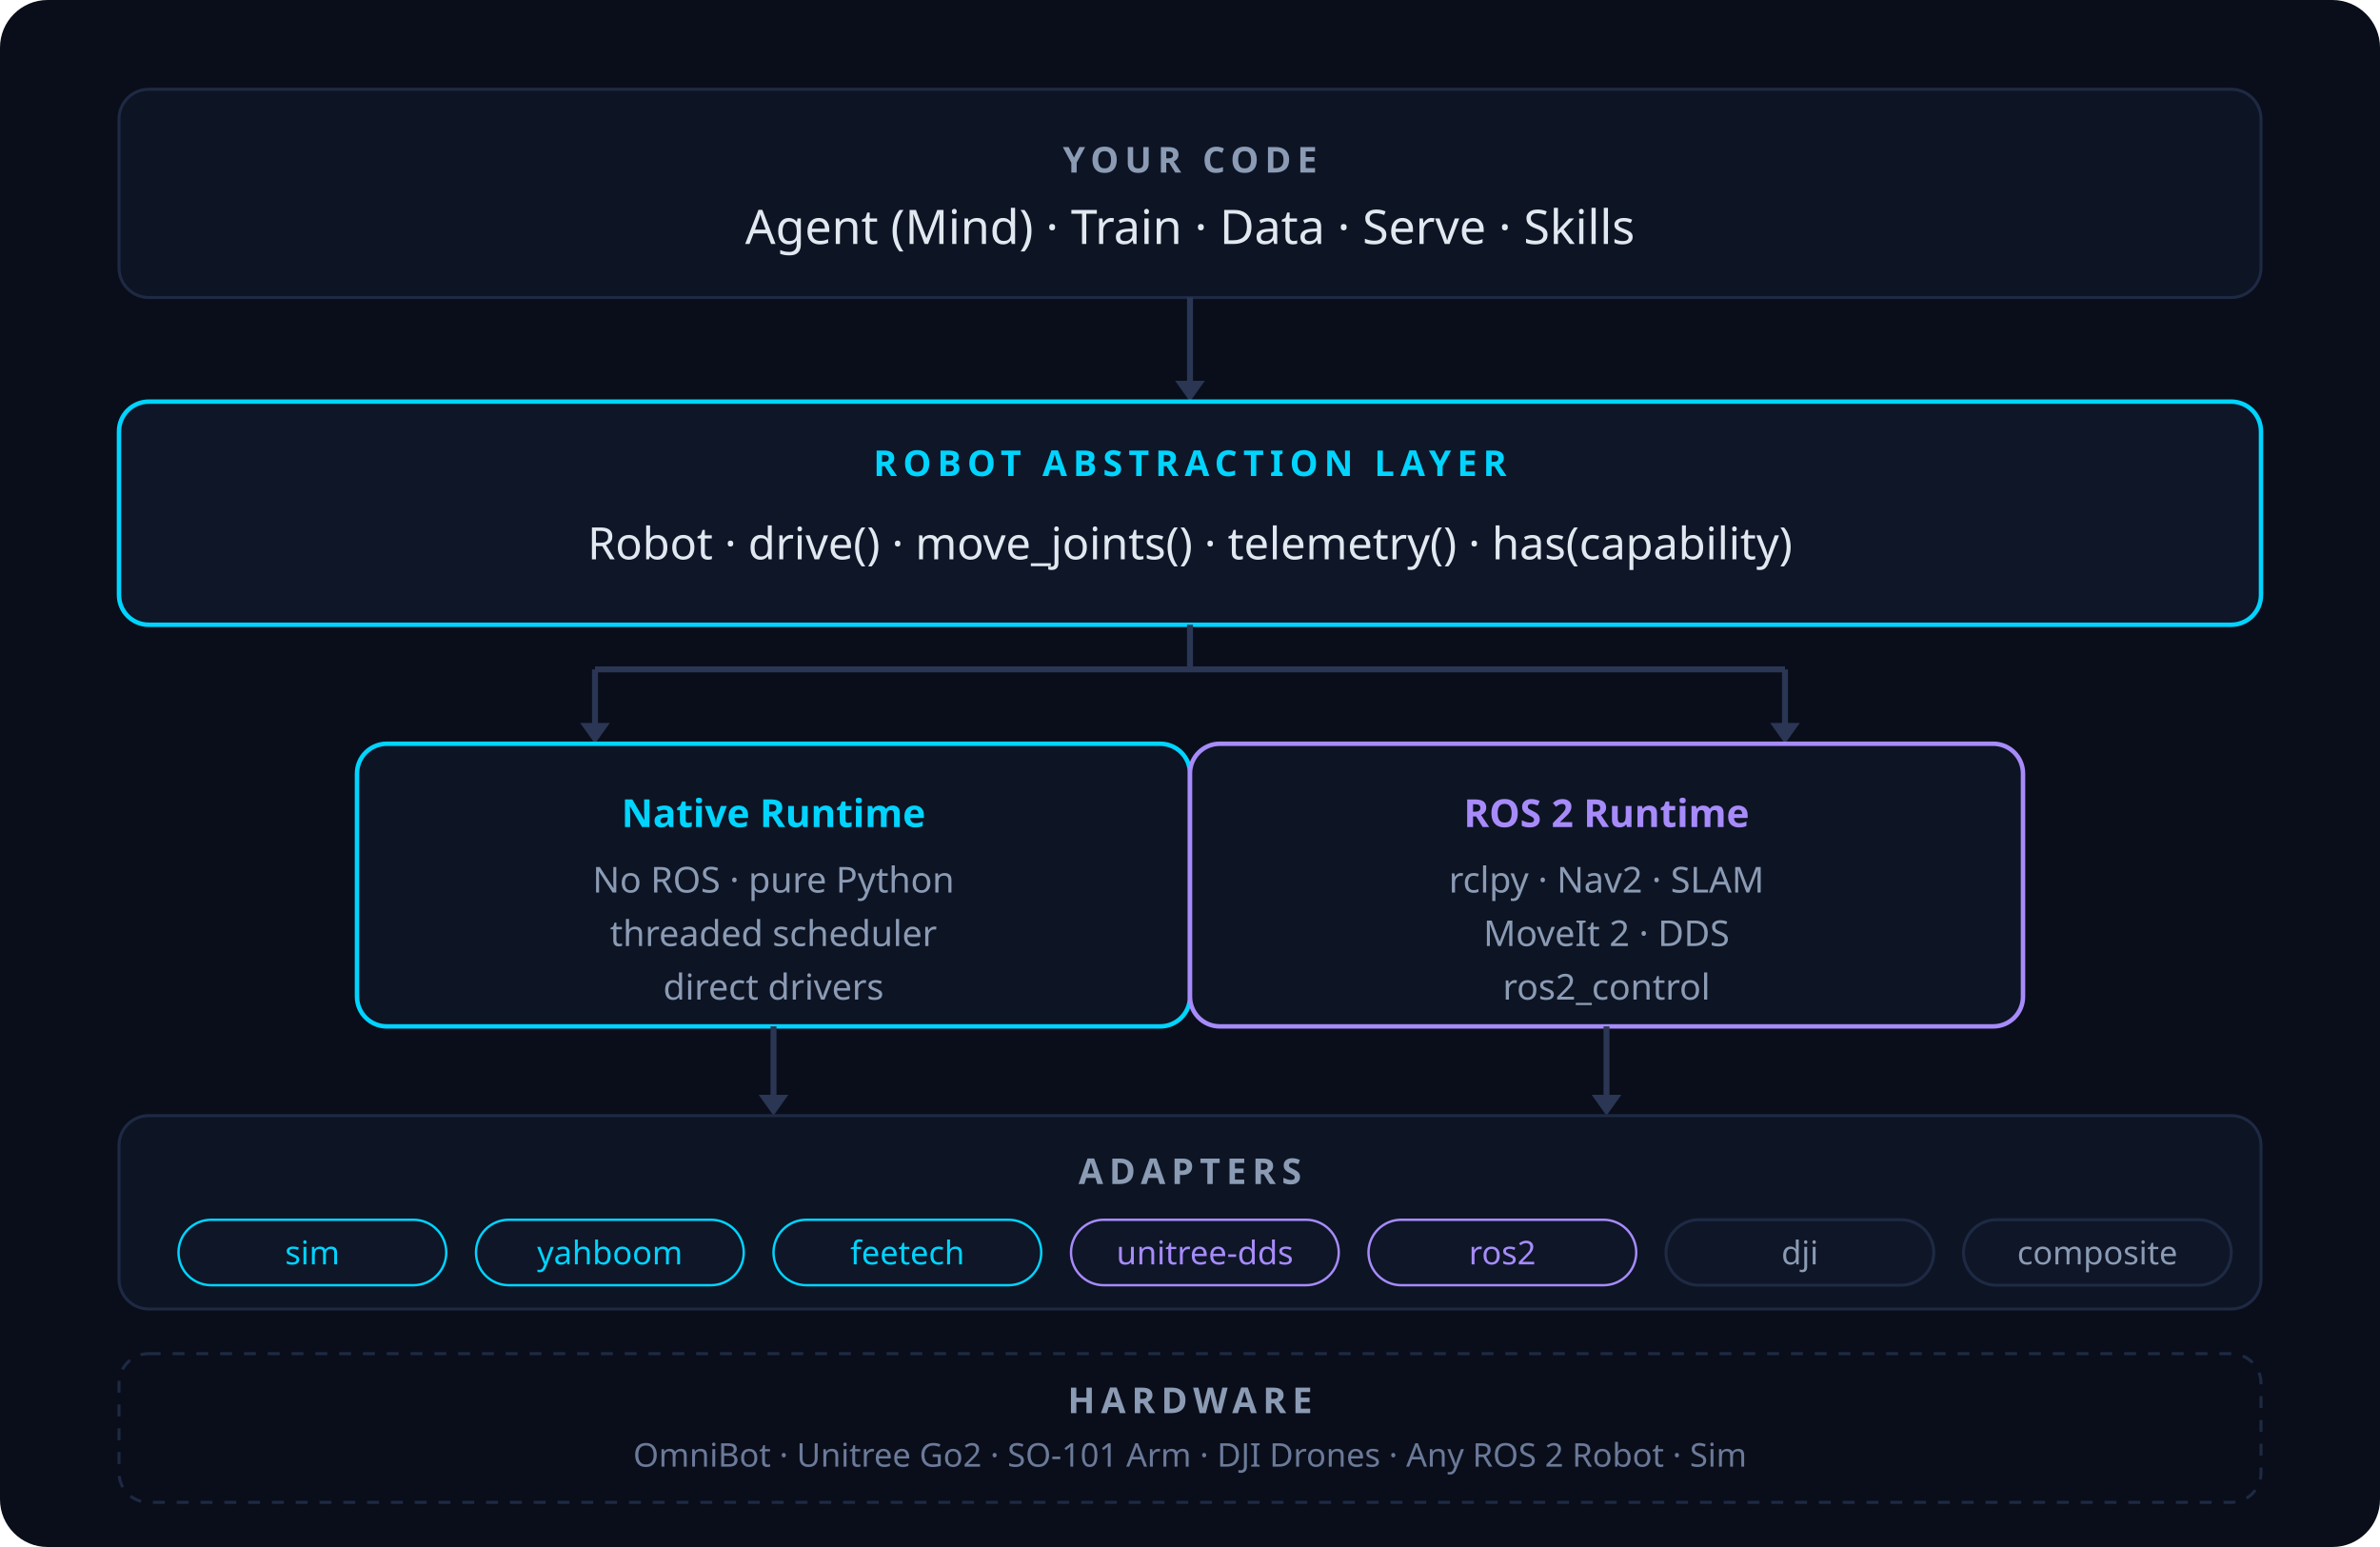
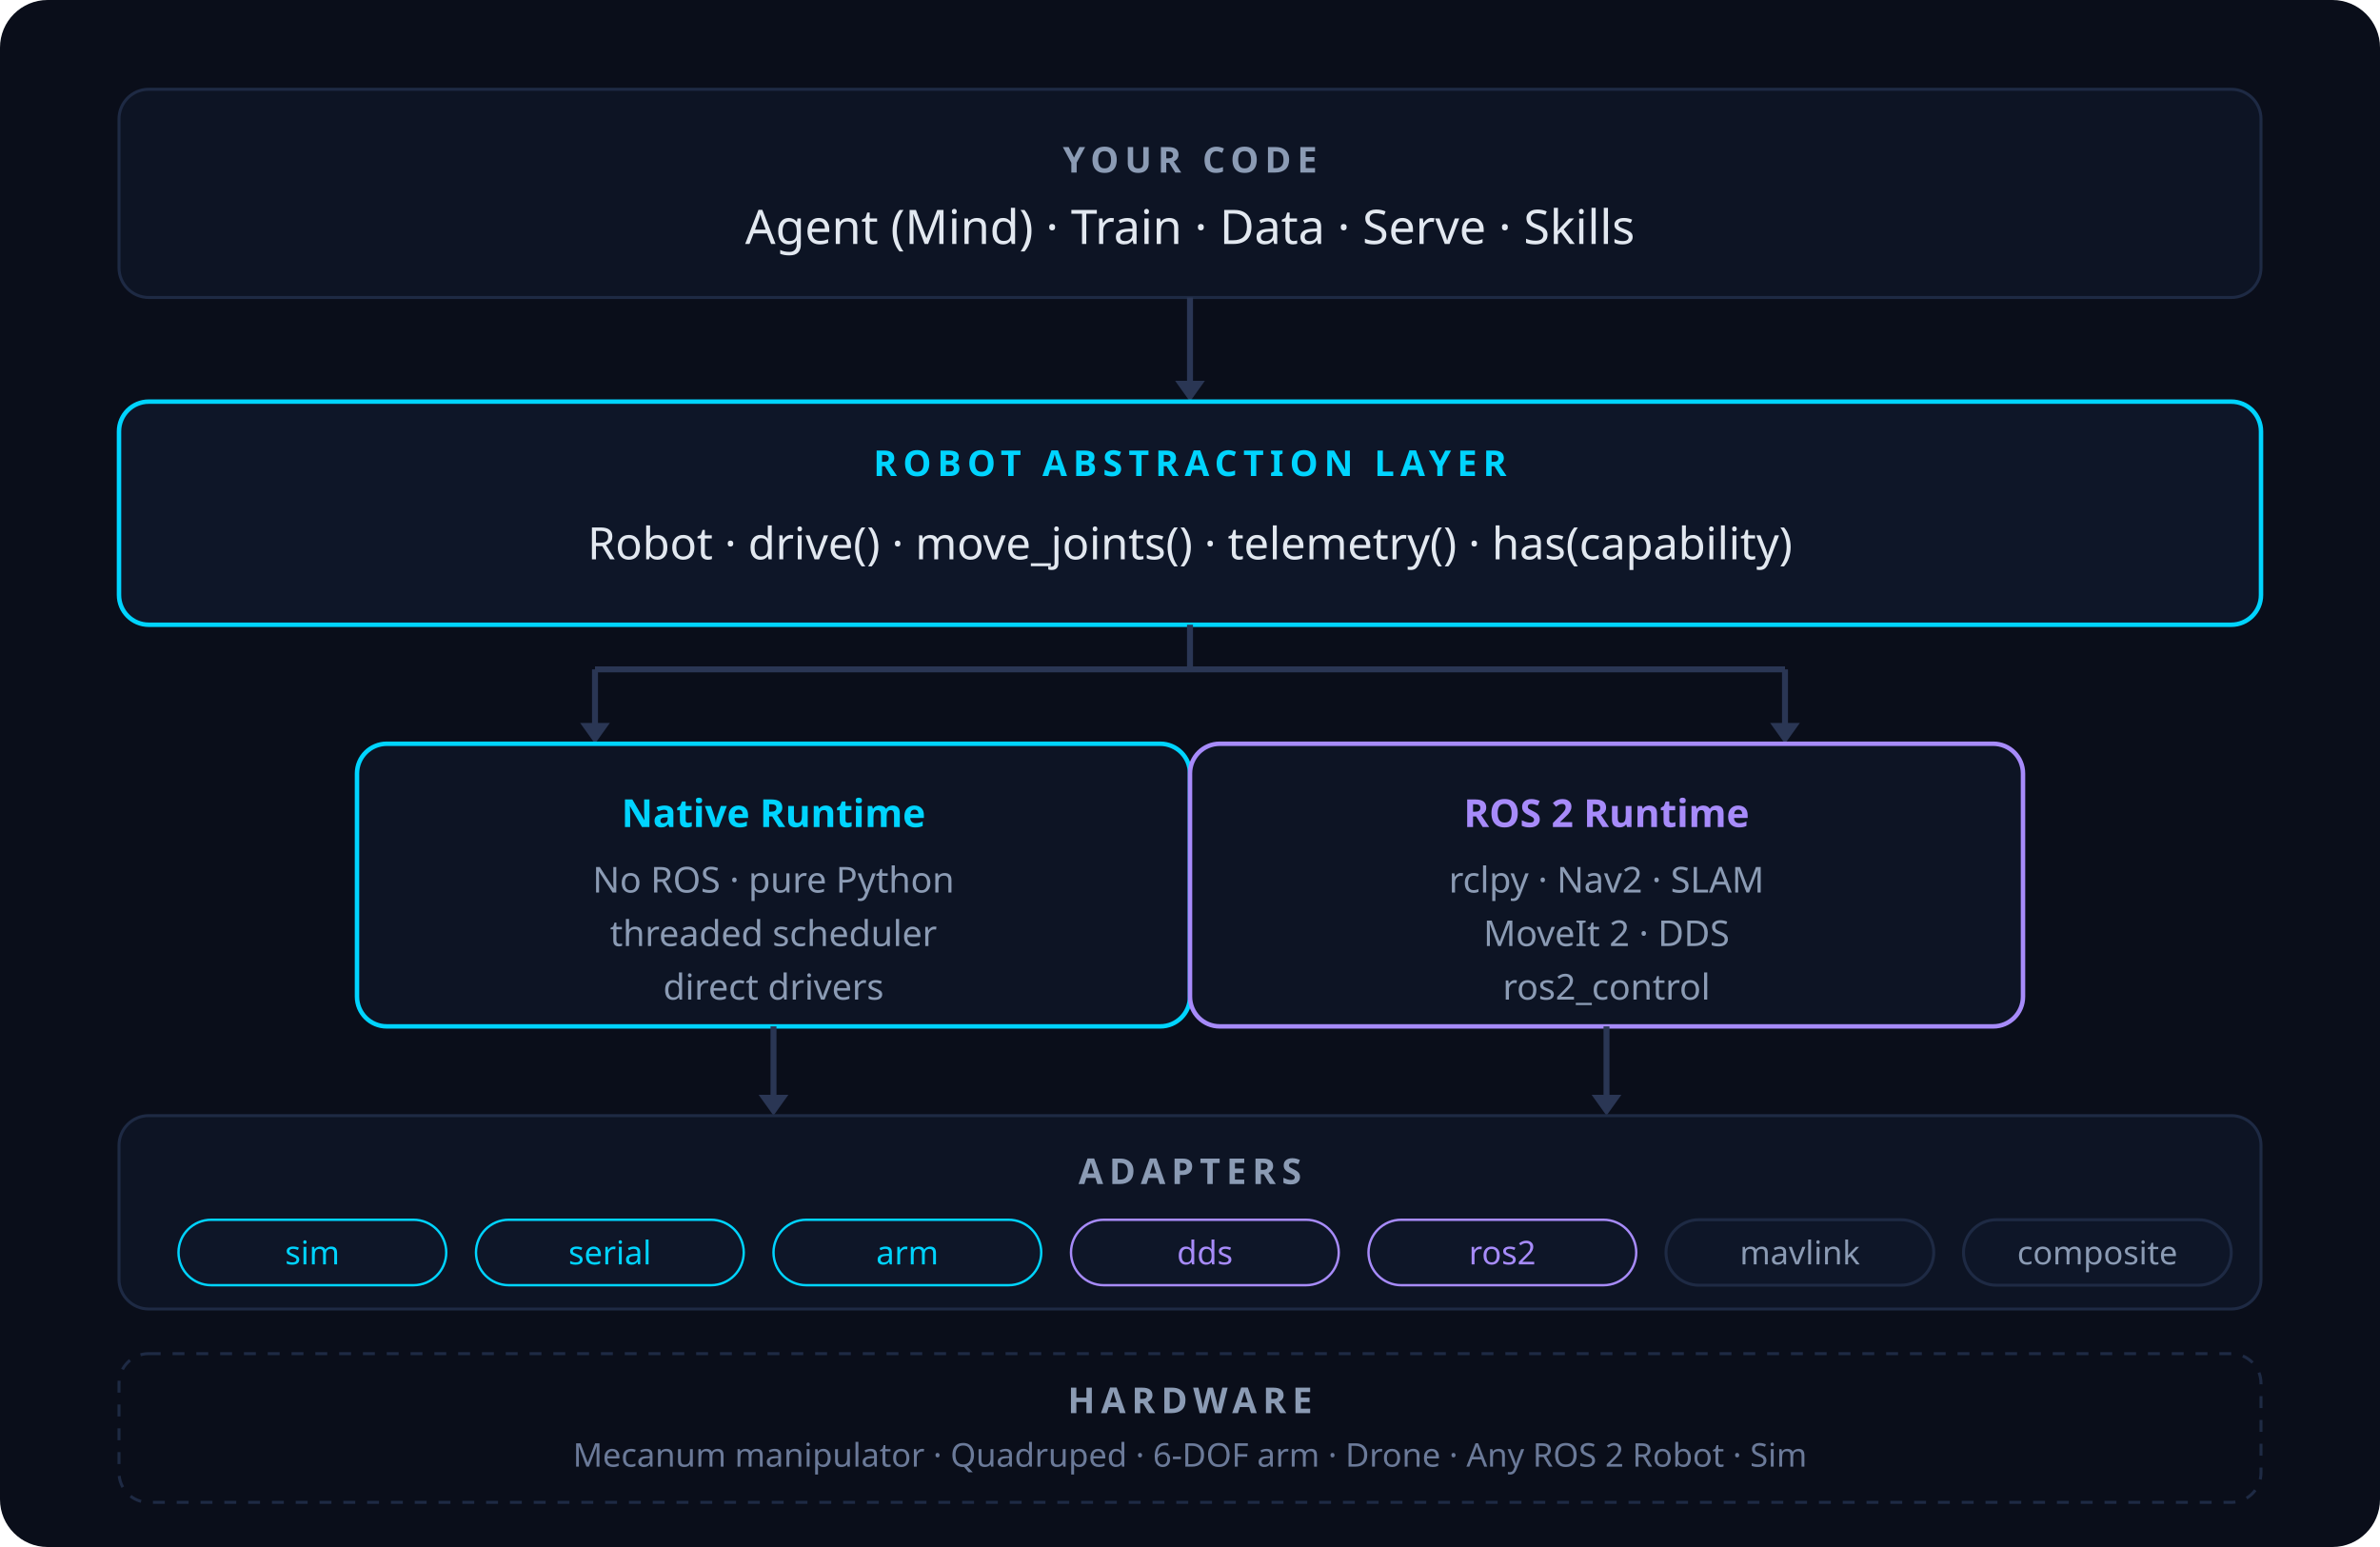
<svg xmlns="http://www.w3.org/2000/svg" viewBox="0 0 800 520" fill="none" font-family="system-ui, sans-serif">
  <rect width="800" height="520" rx="16" fill="#0a0e1a" />
  <rect x="40" y="30" width="720" height="70" rx="10" fill="#0d1424" stroke="#1e2a44" />
  <text x="400" y="58" text-anchor="middle" fill="#8b9bb4" font-size="12" font-weight="600" letter-spacing="2">YOUR CODE</text>
  <text x="400" y="82" text-anchor="middle" fill="#e2e8f0" font-size="16" font-weight="500">Agent (Mind) · Train · Data · Serve · Skills</text>
  <line x1="400" y1="100" x2="400" y2="130" stroke="#2a3654" stroke-width="2" />
  <polygon points="395,128 405,128 400,135" fill="#2a3654" />
  <rect x="40" y="135" width="720" height="75" rx="10" fill="#0e1628" stroke="#00d4ff" stroke-width="1.5" />
  <text x="400" y="160" text-anchor="middle" fill="#00d4ff" font-size="12" font-weight="600" letter-spacing="2">ROBOT ABSTRACTION LAYER</text>
  <text x="400" y="188" text-anchor="middle" fill="#e2e8f0" font-size="15">Robot · drive() · move_joints() · telemetry() · has(capability)</text>
  <line x1="400" y1="210" x2="400" y2="225" stroke="#2a3654" stroke-width="2" />
  <line x1="200" y1="225" x2="600" y2="225" stroke="#2a3654" stroke-width="2" />
  <line x1="200" y1="225" x2="200" y2="245" stroke="#2a3654" stroke-width="2" />
  <line x1="600" y1="225" x2="600" y2="245" stroke="#2a3654" stroke-width="2" />
  <polygon points="195,243 205,243 200,250" fill="#2a3654" />
  <polygon points="595,243 605,243 600,250" fill="#2a3654" />
  <rect x="120" y="250" width="280" height="95" rx="10" fill="#0d1424" stroke="#00d4ff" stroke-width="1.5" />
  <text x="260" y="278" text-anchor="middle" fill="#00d4ff" font-size="13" font-weight="700">Native Runtime</text>
  <text x="260" y="300" text-anchor="middle" fill="#8b9bb4" font-size="12">No ROS · pure Python</text>
  <text x="260" y="318" text-anchor="middle" fill="#8b9bb4" font-size="12">threaded scheduler</text>
  <text x="260" y="336" text-anchor="middle" fill="#8b9bb4" font-size="12">direct drivers</text>
  <rect x="400" y="250" width="280" height="95" rx="10" fill="#0d1424" stroke="#a78bfa" stroke-width="1.5" />
  <text x="540" y="278" text-anchor="middle" fill="#a78bfa" font-size="13" font-weight="700">ROS 2 Runtime</text>
  <text x="540" y="300" text-anchor="middle" fill="#8b9bb4" font-size="12">rclpy · Nav2 · SLAM</text>
  <text x="540" y="318" text-anchor="middle" fill="#8b9bb4" font-size="12">MoveIt 2 · DDS</text>
  <text x="540" y="336" text-anchor="middle" fill="#8b9bb4" font-size="12">ros2_control</text>
  <line x1="260" y1="345" x2="260" y2="370" stroke="#2a3654" stroke-width="2" />
  <line x1="540" y1="345" x2="540" y2="370" stroke="#2a3654" stroke-width="2" />
  <polygon points="255,368 265,368 260,375" fill="#2a3654" />
  <polygon points="535,368 545,368 540,375" fill="#2a3654" />
  <rect x="40" y="375" width="720" height="65" rx="10" fill="#0d1424" stroke="#1e2a44" />
  <text x="400" y="398" text-anchor="middle" fill="#8b9bb4" font-size="12" font-weight="600" letter-spacing="2">ADAPTERS</text>
  <rect x="60" y="410" width="90" height="22" rx="11" fill="#0e1628" stroke="#00d4ff" stroke-width="0.8" />
  <text x="105" y="425" text-anchor="middle" fill="#00d4ff" font-size="11">sim</text>
  <rect x="160" y="410" width="90" height="22" rx="11" fill="#0e1628" stroke="#00d4ff" stroke-width="0.8" />
-   <text x="205" y="425" text-anchor="middle" fill="#00d4ff" font-size="11">yahboom</text>
+   <text x="205" y="425" text-anchor="middle" fill="#00d4ff" font-size="11">serial</text>
  <rect x="260" y="410" width="90" height="22" rx="11" fill="#0e1628" stroke="#00d4ff" stroke-width="0.8" />
-   <text x="305" y="425" text-anchor="middle" fill="#00d4ff" font-size="11">feetech</text>
+   <text x="305" y="425" text-anchor="middle" fill="#00d4ff" font-size="11">arm</text>
  <rect x="360" y="410" width="90" height="22" rx="11" fill="#0e1628" stroke="#a78bfa" stroke-width="0.8" />
-   <text x="405" y="425" text-anchor="middle" fill="#a78bfa" font-size="11">unitree-dds</text>
+   <text x="405" y="425" text-anchor="middle" fill="#a78bfa" font-size="11">dds</text>
  <rect x="460" y="410" width="90" height="22" rx="11" fill="#0e1628" stroke="#a78bfa" stroke-width="0.8" />
  <text x="505" y="425" text-anchor="middle" fill="#a78bfa" font-size="11">ros2</text>
  <rect x="560" y="410" width="90" height="22" rx="11" fill="#0e1628" stroke="#1e2a44" />
-   <text x="605" y="425" text-anchor="middle" fill="#8b9bb4" font-size="11">dji</text>
+   <text x="605" y="425" text-anchor="middle" fill="#8b9bb4" font-size="11">mavlink</text>
  <rect x="660" y="410" width="90" height="22" rx="11" fill="#0e1628" stroke="#1e2a44" />
  <text x="705" y="425" text-anchor="middle" fill="#8b9bb4" font-size="11">composite</text>
  <rect x="40" y="455" width="720" height="50" rx="10" fill="#0a0e1a" stroke="#1e2a44" stroke-dasharray="4 4" />
  <text x="400" y="475" text-anchor="middle" fill="#8b9bb4" font-size="12" font-weight="600" letter-spacing="2">HARDWARE</text>
-   <text x="400" y="493" text-anchor="middle" fill="#6b7a99" font-size="11">OmniBot · Unitree Go2 · SO-101 Arm · DJI Drones · Any ROS 2 Robot · Sim</text>
+   <text x="400" y="493" text-anchor="middle" fill="#6b7a99" font-size="11">Mecanum manipulator · Quadruped · 6-DOF arm · Drone · Any ROS 2 Robot · Sim</text>
</svg>
